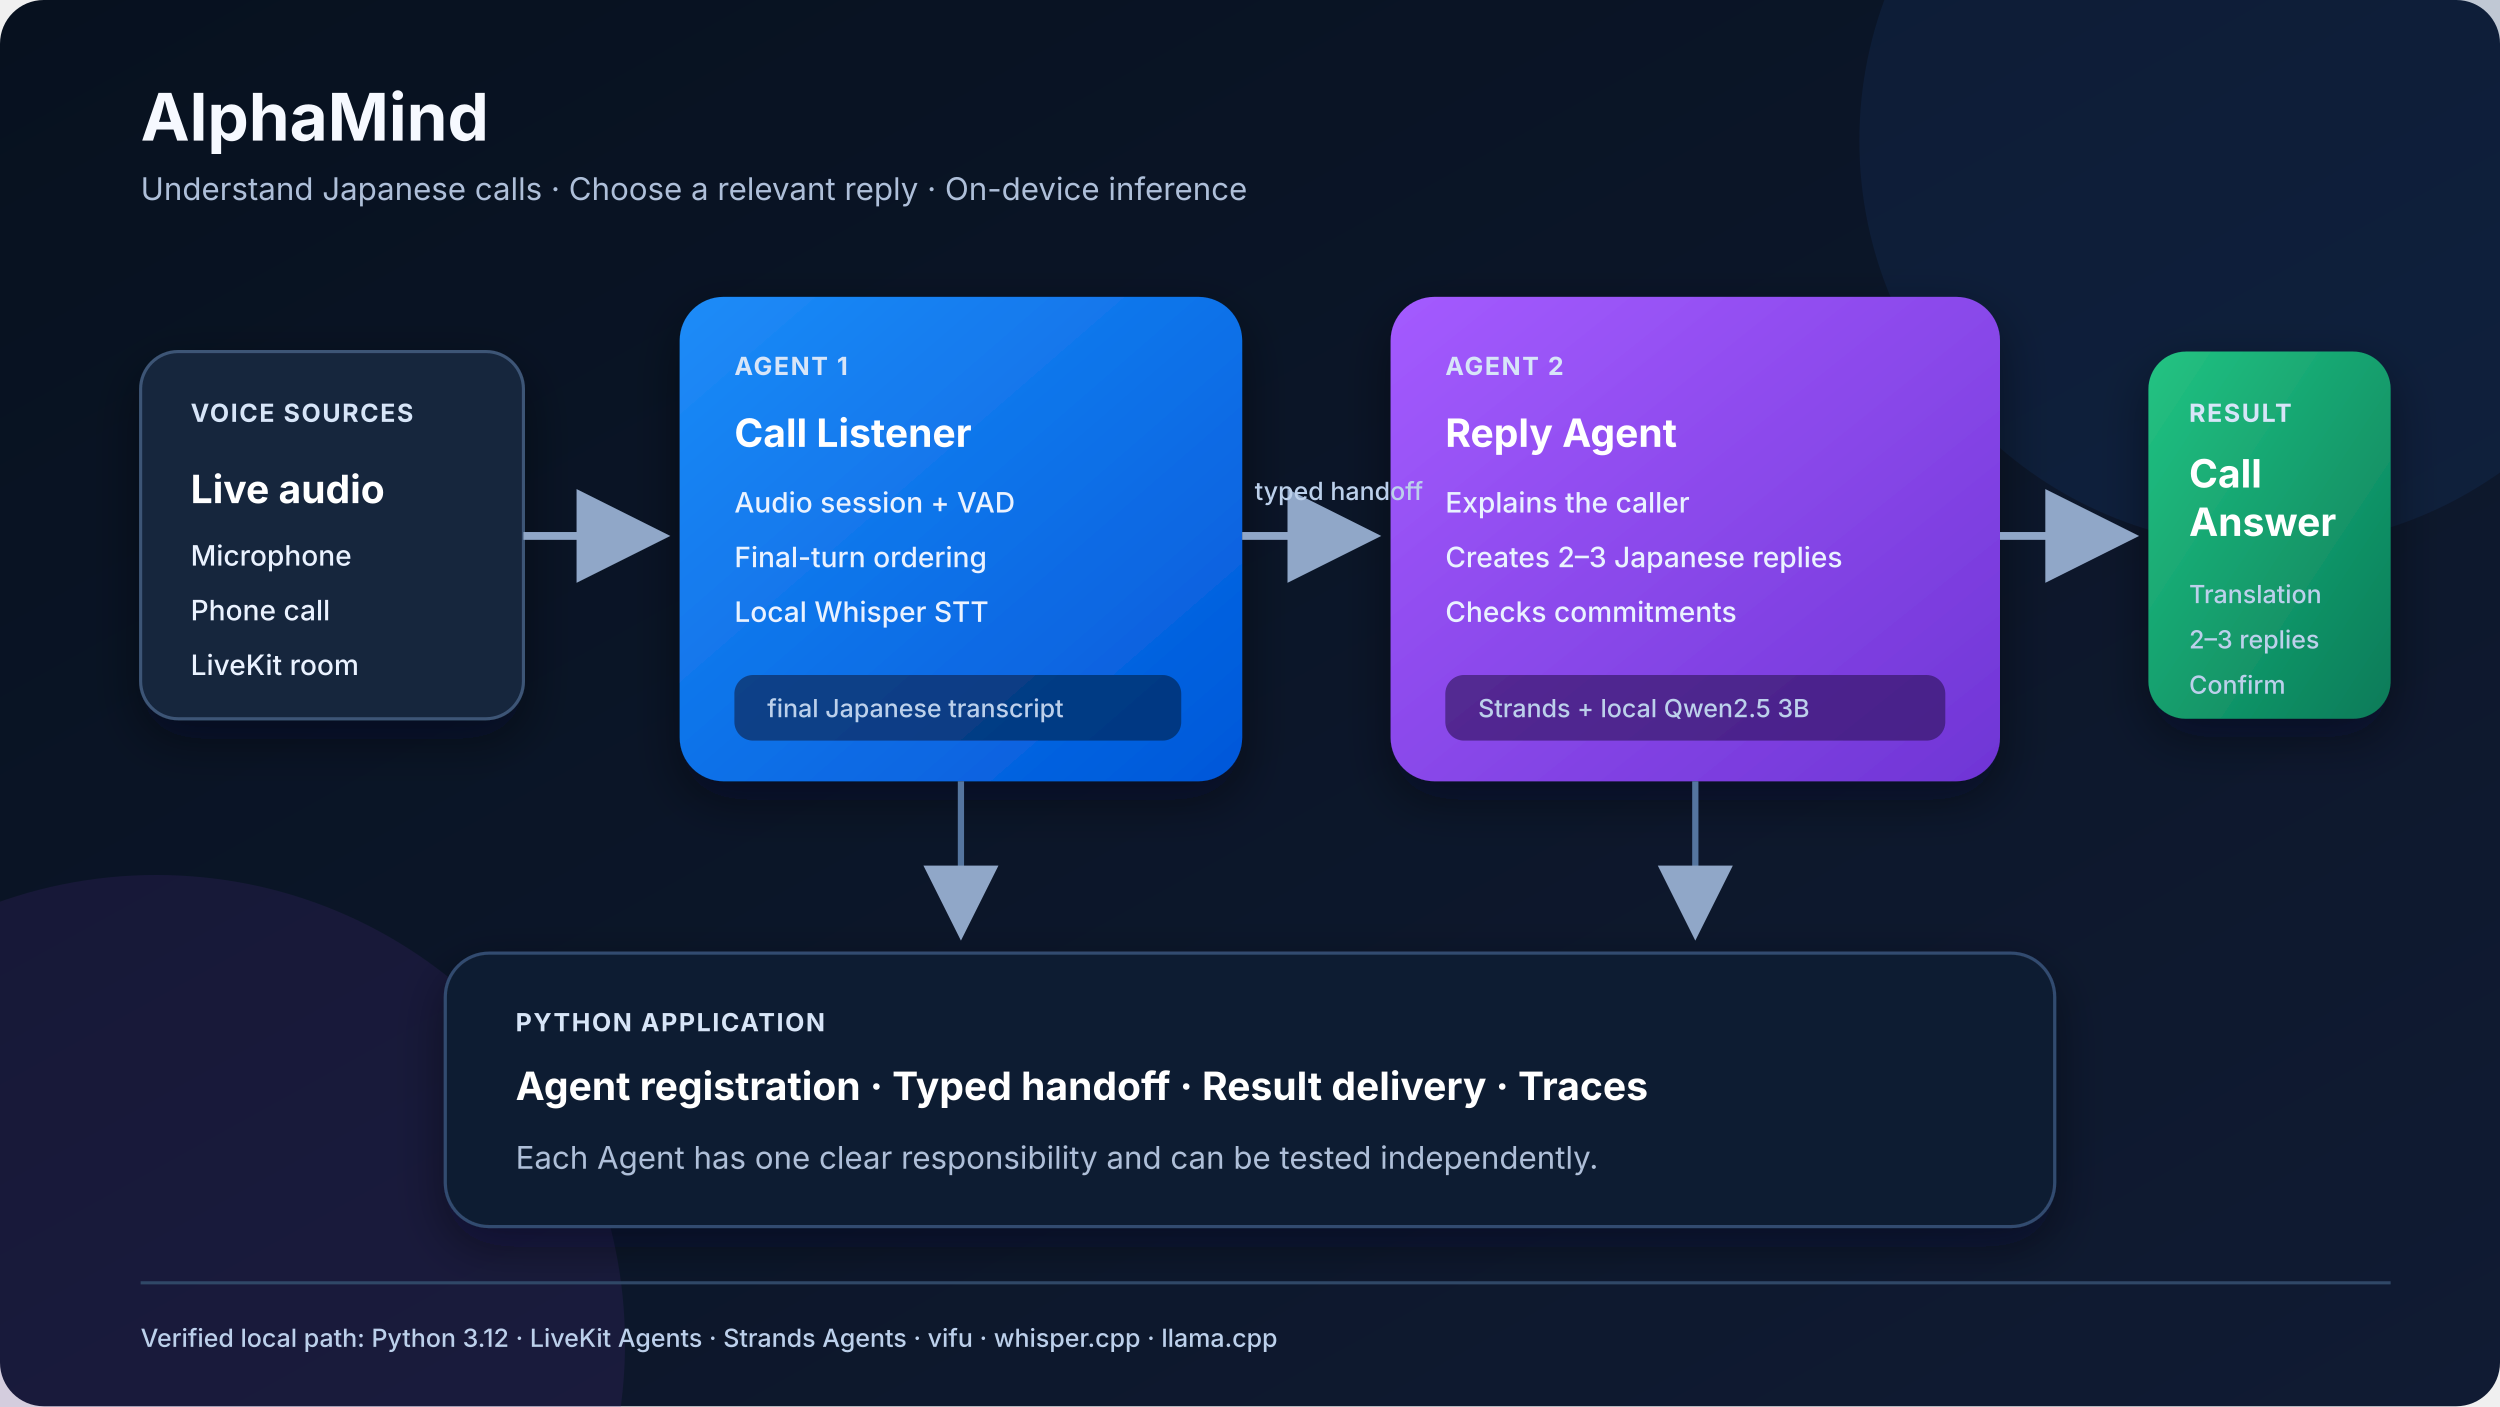
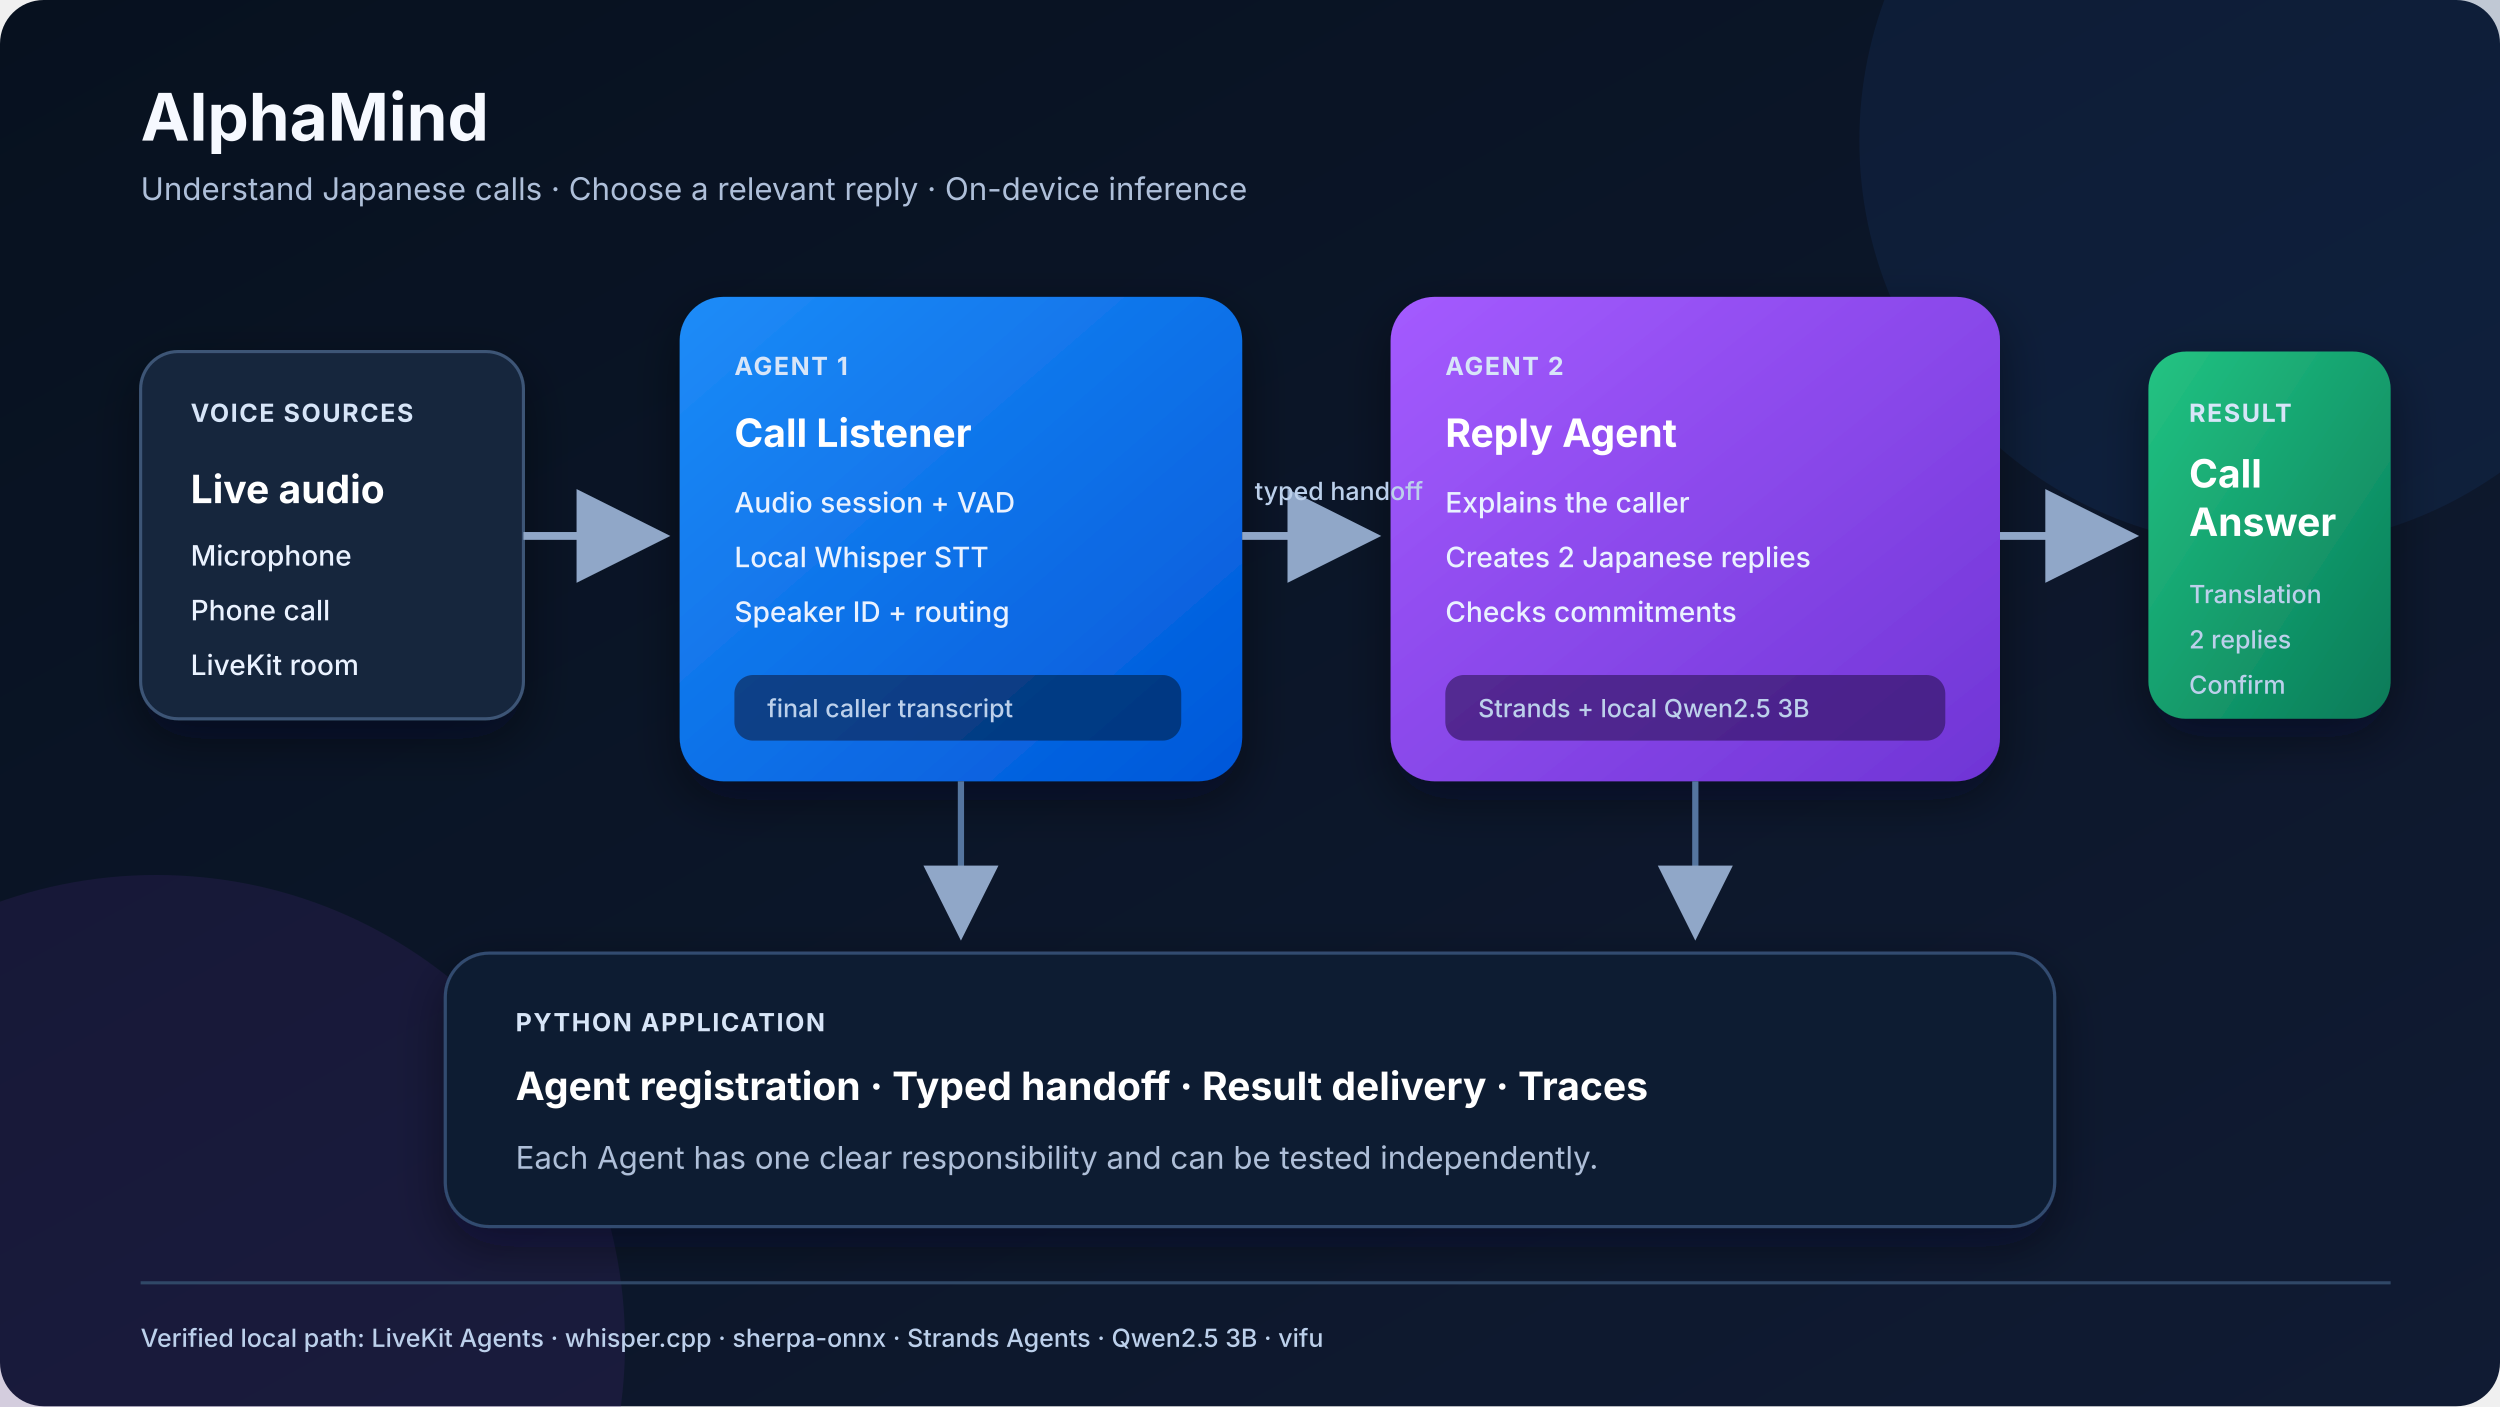
<svg xmlns="http://www.w3.org/2000/svg" width="1600" height="900" viewBox="0 0 1600 900" role="img" aria-labelledby="title description">
  <defs>
    <linearGradient id="background" x1="0" y1="0" x2="1" y2="1">
      <stop offset="0" stop-color="#07111f" />
      <stop offset="1" stop-color="#101b33" />
    </linearGradient>
    <linearGradient id="voice" x1="0" y1="0" x2="1" y2="1">
      <stop offset="0" stop-color="#1d8cf8" />
      <stop offset="1" stop-color="#0057d9" />
    </linearGradient>
    <linearGradient id="reasoning" x1="0" y1="0" x2="1" y2="1">
      <stop offset="0" stop-color="#a45bff" />
      <stop offset="1" stop-color="#6f35d5" />
    </linearGradient>
    <linearGradient id="output" x1="0" y1="0" x2="1" y2="1">
      <stop offset="0" stop-color="#23c483" />
      <stop offset="1" stop-color="#087a58" />
    </linearGradient>
    <filter id="shadow" x="-20%" y="-20%" width="140%" height="140%">
      <feDropShadow dx="0" dy="12" stdDeviation="16" flood-color="#000814" flood-opacity="0.42" />
    </filter>
    <marker id="arrow" markerWidth="12" markerHeight="12" refX="10" refY="6" orient="auto">
      <path d="M0,0 L12,6 L0,12 Z" fill="#90a7c8" />
    </marker>
    <style>
      .title { font: 700 42px -apple-system, BlinkMacSystemFont, "Segoe UI", sans-serif; fill: #f6f9ff; }
      .subtitle { font: 400 20px -apple-system, BlinkMacSystemFont, "Segoe UI", sans-serif; fill: #aebfd9; }
      .box-title { font: 700 25px -apple-system, BlinkMacSystemFont, "Segoe UI", sans-serif; fill: #ffffff; }
      .box-copy { font: 500 18px -apple-system, BlinkMacSystemFont, "Segoe UI", sans-serif; fill: #eaf2ff; }
      .small { font: 500 16px -apple-system, BlinkMacSystemFont, "Segoe UI", sans-serif; fill: #bcd0eb; }
      .label { font: 700 16px -apple-system, BlinkMacSystemFont, "Segoe UI", sans-serif; fill: #d7e5f8; letter-spacing: 1px; }
    </style>
  </defs>
  <rect width="1600" height="900" rx="28" fill="url(#background)" />
  <circle cx="1450" cy="90" r="260" fill="#163a73" opacity="0.22" />
  <circle cx="100" cy="860" r="300" fill="#532b8a" opacity="0.18" />
  <text x="90" y="90" class="title">AlphaMind</text>
  <text x="90" y="128" class="subtitle">Understand Japanese calls · Choose a relevant reply · On-device inference</text>
  <g filter="url(#shadow)">
    <rect x="90" y="225" width="245" height="235" rx="24" fill="#15253d" stroke="#3d5576" stroke-width="2" />
    <text x="122" y="270" class="label">VOICE SOURCES</text>
    <text x="122" y="322" class="box-title">Live audio</text>
    <text x="122" y="362" class="box-copy">Microphone</text>
    <text x="122" y="397" class="box-copy">Phone call</text>
    <text x="122" y="432" class="box-copy">LiveKit room</text>
  </g>
  <g filter="url(#shadow)">
    <rect x="435" y="190" width="360" height="310" rx="28" fill="url(#voice)" />
    <text x="470" y="240" class="label">AGENT 1</text>
    <text x="470" y="286" class="box-title">Call Listener</text>
    <text x="470" y="328" class="box-copy">Audio session + VAD</text>
-     <text x="470" y="363" class="box-copy">Final-turn ordering</text>
-     <text x="470" y="398" class="box-copy">Local Whisper STT</text>
+     <text x="470" y="363" class="box-copy">Local Whisper STT</text>
+     <text x="470" y="398" class="box-copy">Speaker ID + routing</text>
    <rect x="470" y="432" width="286" height="42" rx="12" fill="#061d42" opacity="0.58" />
-     <text x="491" y="459" class="small">final Japanese transcript</text>
+     <text x="491" y="459" class="small">final caller transcript</text>
  </g>
  <g filter="url(#shadow)">
    <rect x="890" y="190" width="390" height="310" rx="28" fill="url(#reasoning)" />
    <text x="925" y="240" class="label">AGENT 2</text>
    <text x="925" y="286" class="box-title">Reply Agent</text>
    <text x="925" y="328" class="box-copy">Explains the caller</text>
-     <text x="925" y="363" class="box-copy">Creates 2–3 Japanese replies</text>
+     <text x="925" y="363" class="box-copy">Creates 2 Japanese replies</text>
    <text x="925" y="398" class="box-copy">Checks commitments</text>
    <rect x="925" y="432" width="320" height="42" rx="12" fill="#291151" opacity="0.58" />
    <text x="946" y="459" class="small">Strands + local Qwen2.5 3B</text>
  </g>
  <g filter="url(#shadow)">
    <rect x="1375" y="225" width="155" height="235" rx="24" fill="url(#output)" />
    <text x="1401" y="270" class="label">RESULT</text>
    <text x="1401" y="312" class="box-title">Call</text>
    <text x="1401" y="343" class="box-title">Answer</text>
    <text x="1401" y="386" class="small">Translation</text>
-     <text x="1401" y="415" class="small">2–3 replies</text>
+     <text x="1401" y="415" class="small">2 replies</text>
    <text x="1401" y="444" class="small">Confirm</text>
  </g>
  <line x1="335" y1="343" x2="419" y2="343" stroke="#90a7c8" stroke-width="5" marker-end="url(#arrow)" />
  <line x1="795" y1="343" x2="874" y2="343" stroke="#90a7c8" stroke-width="5" marker-end="url(#arrow)" />
  <text x="803" y="320" class="small">typed handoff</text>
  <line x1="1280" y1="343" x2="1359" y2="343" stroke="#90a7c8" stroke-width="5" marker-end="url(#arrow)" />
  <g filter="url(#shadow)">
    <rect x="285" y="610" width="1030" height="175" rx="28" fill="#111e31" stroke="#314b70" stroke-width="2" />
    <text x="330" y="660" class="label">PYTHON APPLICATION</text>
    <text x="330" y="704" class="box-title">Agent registration · Typed handoff · Result delivery · Traces</text>
    <text x="330" y="748" class="subtitle">Each Agent has one clear responsibility and can be tested independently.</text>
  </g>
  <line x1="615" y1="500" x2="615" y2="594" stroke="#55759f" stroke-width="4" marker-end="url(#arrow)" />
  <line x1="1085" y1="500" x2="1085" y2="594" stroke="#55759f" stroke-width="4" marker-end="url(#arrow)" />
  <rect x="90" y="820" width="1440" height="2" fill="#304867" />
-   <text x="90" y="862" class="small">Verified local path: Python 3.12 · LiveKit Agents · Strands Agents · vifu · whisper.cpp · llama.cpp</text>
+   <text x="90" y="862" class="small">Verified local path: LiveKit Agents · whisper.cpp · sherpa-onnx · Strands Agents · Qwen2.5 3B · vifu</text>
</svg>
